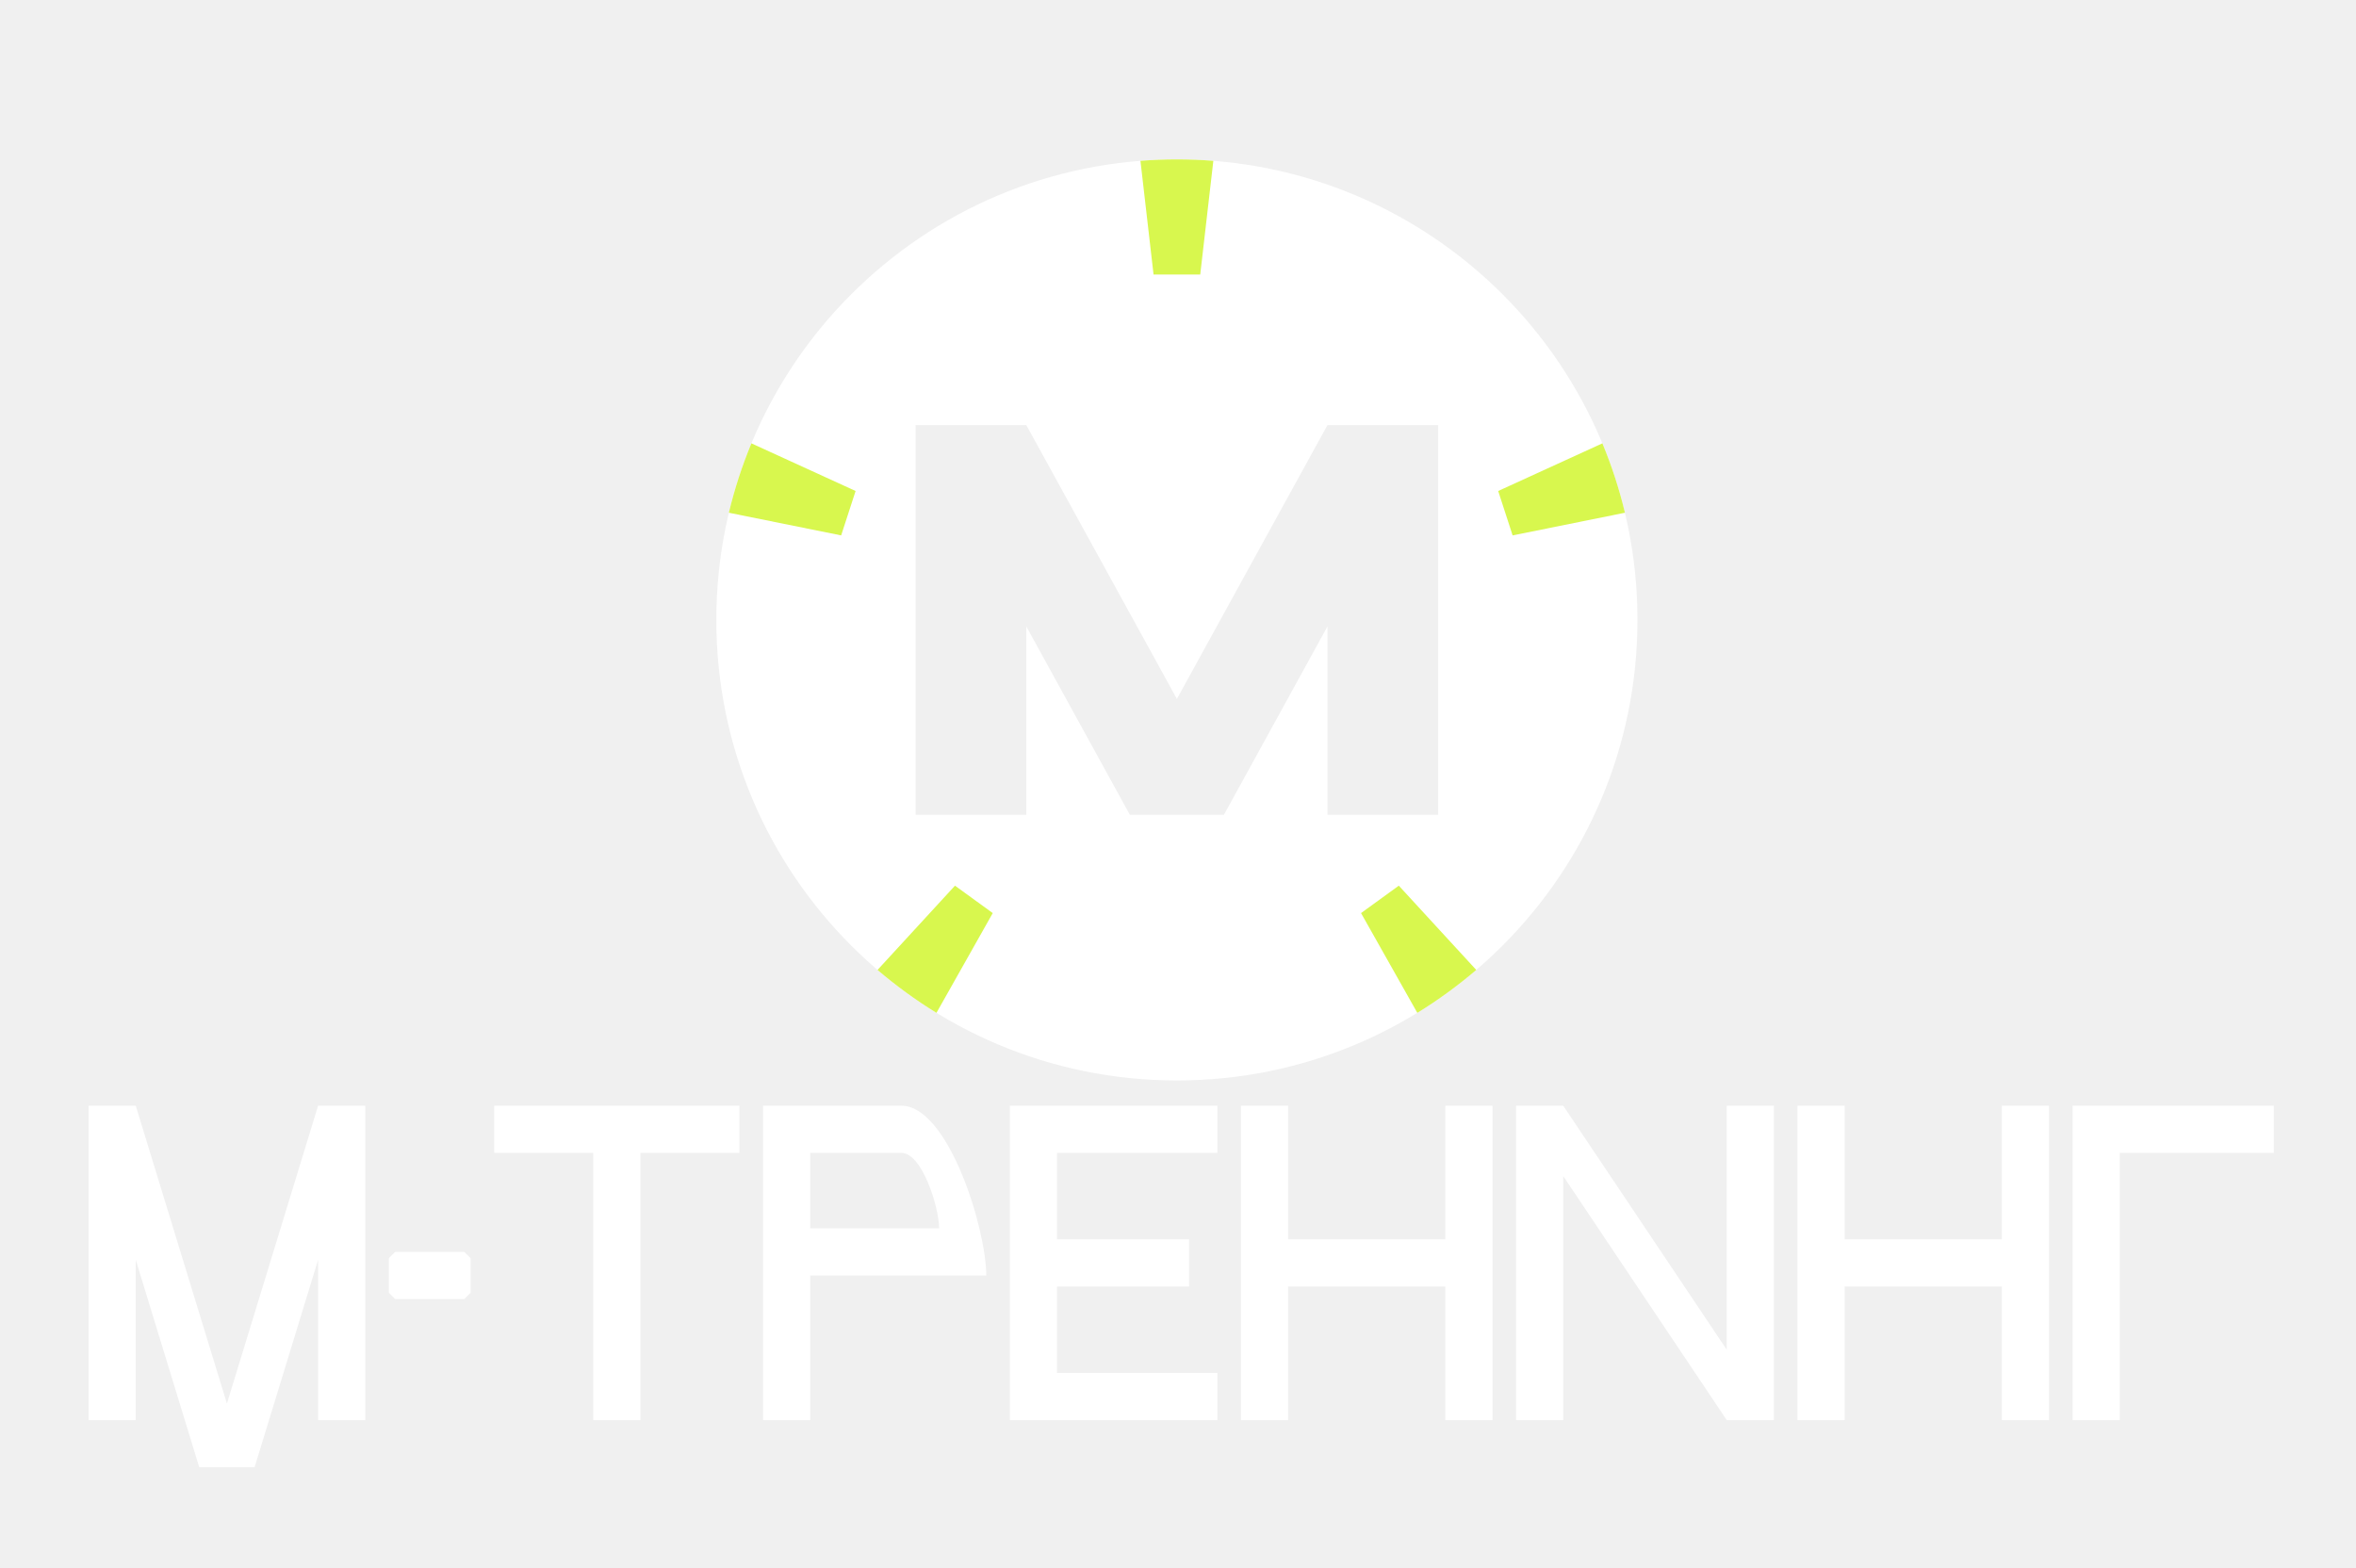
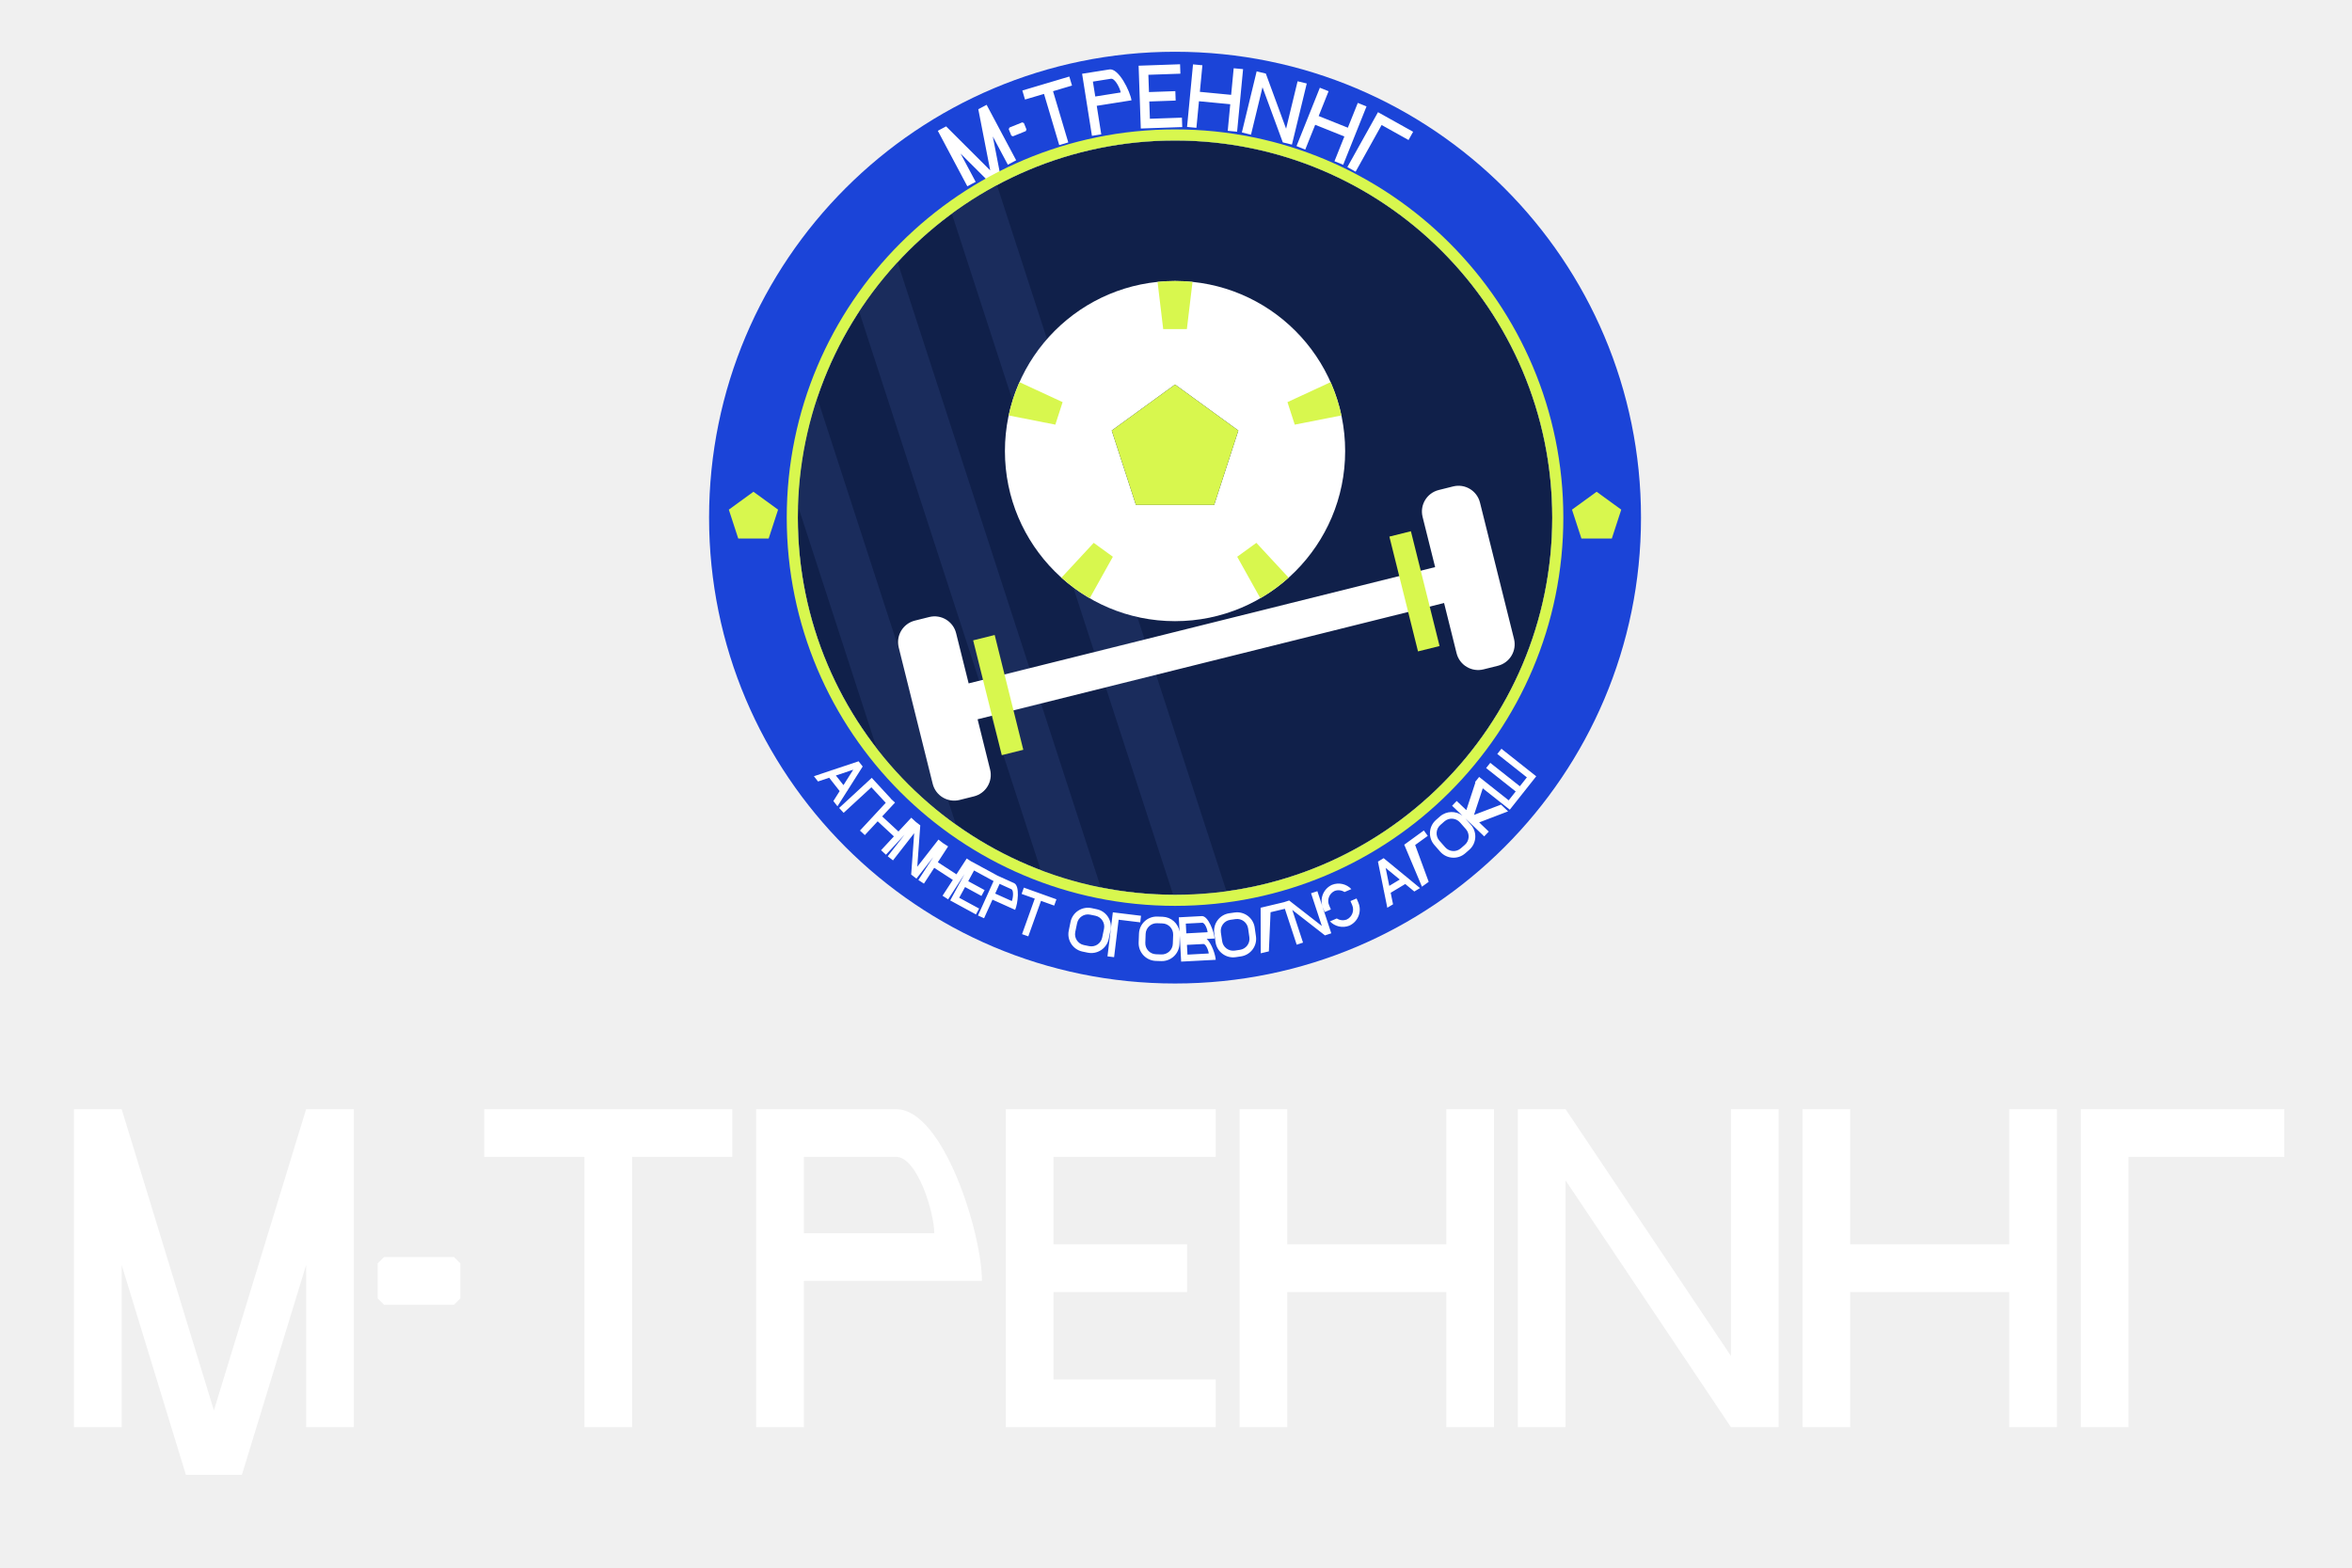
- <svg xmlns="http://www.w3.org/2000/svg" viewBox="0 0 532 354" role="img" aria-labelledby="t">
-   <g transform="translate(137.75 12)">
-     <path fill="#FFFFFF" d="M128 24C185.44 24 232 70.56 232 128C232 185.44 185.44 232 128 232C70.56 232 24 185.44 24 128C24 70.56 70.56 24 128 24ZM69 84V172H94V129.47L117.38 172H138.62L162 129.47V172H187V84H162L128 145.84L94 84Z" />
-     <path fill="#D8F74E" d="M55.45 98.88 52.19 108.91 26.83 103.79C28.12 98.39 29.83 93.16 31.92 88.12ZM203.81 108.91 200.55 98.88 224.08 88.12C226.17 93.16 227.88 98.39 229.17 103.79ZM169.58 194.2 178.11 188.01 195.6 207.04C191.43 210.6 186.98 213.85 182.29 216.73ZM77.89 188.01 86.42 194.2 73.71 216.73C69.02 213.85 64.57 210.6 60.4 207.04ZM133.27 50H122.73L119.77 24.32C122.48 24.11 125.23 24 128 24C130.77 24 133.52 24.11 136.23 24.32Z" />
+ <svg xmlns="http://www.w3.org/2000/svg" viewBox="0 0 636 424" role="img" aria-labelledby="t">
+   <g transform="translate(189.74 12)">
+     <path fill="#1B44D8" d="M128 2C197.59 2 254 58.41 254 128C254 197.59 197.59 254 128 254C58.41 254 2 197.59 2 128C2 58.41 58.41 2 128 2ZM128 26C71.67 26 26 71.67 26 128C26 184.33 71.67 230 128 230C184.33 230 230 184.33 230 128C230 71.67 184.33 26 128 26Z" />
+     <path fill="#FFFFFF" d="M72.93 220.99 79.89 224.77 79.89 224.78 84.47 226.85C86.1 227.58 85.49 232.45 84.76 234.08L78.63 231.32L76.36 236.35L74.72 235.61L78.93 226.3L73.65 223.43L72.08 226.33L76.51 228.74L75.65 230.32L71.22 227.91L69.64 230.81L75.02 233.73L74.16 235.32L67.2 231.53L71.07 224.42L66.64 231.24L65.13 230.26L67.91 225.98L62.88 222.71L60.1 226.99L58.59 226.01L62.61 219.82L58.07 225.64L56.65 224.53L57.46 213.35L51.73 220.7L50.31 219.59L54.85 213.77L49.83 219.17L48.51 217.95L51.98 214.21L47.59 210.13L44.12 213.86L42.8 212.64L49.77 205.13L45.89 200.93L38.39 207.84L37.17 206.52L45.99 198.38L51.2 204.03L51.18 204.05L52.28 205.07L48.81 208.81L53.21 212.89L56.68 209.16L57.9 210.29L59.11 211.23L58.3 222.42L64.03 215.07L65.24 216.02L66.64 216.92L63.86 221.2L68.89 224.47L71.67 220.19L72.92 221.01ZM209.11 199.54 209.35 199.23 209.38 199.16 209.4 199.18 210.23 198.13 218.22 204.46 220.12 202.06 212.12 195.73 213.24 194.32 221.24 200.65 223.14 198.25 215.14 191.92 216.26 190.51 225.67 197.96 218.52 206.99 211.21 201.21 208.85 208.4 216.15 205.62 218.06 207.44 210.24 210.43 212.84 212.91 211.6 214.21 206.51 209.35 208.01 211.07C209.75 213.06 209.55 216.1 207.56 217.84L206.47 218.79C204.48 220.54 201.44 220.33 199.7 218.34L198.12 216.53C196.37 214.54 196.57 211.5 198.57 209.76L199.65 208.81C201.4 207.29 203.93 207.25 205.71 208.59L202.92 205.93L204.16 204.63L206.77 207.11L209.22 199.63ZM129.02 236.1 135.25 235.77C136.97 235.68 138.61 240.11 138.7 241.83L136.56 241.95C137.87 243.09 138.93 246.21 139 247.59L129.65 248.08L129.28 241.05L129.2 243.33C129.1 245.98 126.87 248.04 124.22 247.94L122.78 247.89C120.13 247.79 118.07 245.56 118.16 242.91L118.25 240.51C118.35 237.86 120.58 235.8 123.23 235.9L124.67 235.95C126.98 236.04 128.85 237.75 129.22 239.95ZM63.85 23.37 66.1 22.18 78.02 34.08 74.8 17.54 77.05 16.35 85.04 31.35 82.79 32.55 78.72 24.9 80.96 36.42 78.31 37.82 70.01 29.53 74.09 37.18 71.83 38.38ZM150.07 7.3 152.55 7.9 158.03 22.81 161.14 9.98 163.62 10.58 159.61 27.11 157.14 26.51 151.65 11.6 148.54 24.43 146.07 23.82ZM102.87 7.95 110.26 6.78C112.76 6.39 115.83 12.63 116.23 15.13L106.83 16.62L108.05 24.34L105.53 24.74ZM142.68 235 144.1 234.8C146.73 234.42 149.16 236.24 149.54 238.86L149.88 241.24C150.26 243.86 148.44 246.29 145.81 246.67L144.39 246.88C141.77 247.26 139.33 245.43 138.95 242.81L138.61 240.44C138.23 237.81 140.05 235.38 142.68 235ZM105.42 233.61 106.83 233.91C109.42 234.44 111.09 236.98 110.55 239.58L110.07 241.93C109.53 244.53 106.99 246.19 104.39 245.66L102.98 245.37C100.39 244.83 98.72 242.29 99.26 239.69L99.74 237.34C100.28 234.75 102.82 233.08 105.42 233.61ZM167.16 11.73 169.52 12.67 166.84 19.38 174.73 22.54 177.42 15.83 179.78 16.78 173.47 32.56 171.11 31.61 173.79 24.91 165.9 21.75 163.21 28.46 160.85 27.51ZM132.86 5.41 135.4 5.65 134.71 12.84 143.17 13.65 143.86 6.46 146.4 6.7 144.78 23.62 142.25 23.38 142.93 16.19 134.47 15.38 133.78 22.57 131.25 22.33ZM118.15 5.77 129.36 5.38 129.45 7.93 120.79 8.23 120.95 12.9 128.08 12.65 128.17 15.2 121.04 15.45 121.2 20.12 129.86 19.82 129.95 22.37 118.74 22.76ZM151.18 245.83 151.14 233.51 157.44 232.01 158.86 231.55 167.7 238.44 164.78 229.59 166.49 229.03 170.25 240.42 168.54 240.99 159.7 234.1 162.61 242.94 160.9 243.51 157.7 233.8 153.83 234.72 153.37 245.31ZM86.71 12.48 99.41 8.7 100.14 11.14 95.01 12.67 99.13 26.52 96.69 27.25 92.57 13.4 87.43 14.92ZM182.88 18.34 192.38 23.64 191.14 25.87 183.86 21.81 176.83 34.44 174.6 33.19ZM185.4 233.51 184.42 228.67 184.34 228.54 184.39 228.51 182.87 221.03 184.41 220.1 190.31 224.95 190.36 224.93 190.44 225.05 194.25 228.19 192.7 229.12 190.25 227.09 186.31 229.46 186.95 232.58ZM30.35 197.94 35.03 196.37 35.15 196.28 35.18 196.32 42.43 193.9 43.54 195.31 39.45 201.76 39.48 201.81 39.36 201.9 36.72 206.07 35.61 204.65 37.31 201.96 34.48 198.35 31.46 199.36ZM105.05 235.38C103.43 235.04 101.84 236.08 101.51 237.71L101.02 240.06C100.68 241.68 101.73 243.27 103.35 243.6L104.76 243.89C106.38 244.23 107.97 243.19 108.3 241.56L108.79 239.21C109.13 237.59 108.08 236 106.46 235.67ZM142.94 236.78C141.3 237.02 140.16 238.54 140.39 240.18L140.74 242.55C140.97 244.19 142.49 245.33 144.13 245.1L145.56 244.89C147.2 244.65 148.34 243.13 148.1 241.49L147.76 239.12C147.52 237.48 146 236.34 144.36 236.58ZM123.16 237.7C121.51 237.63 120.12 238.93 120.05 240.58L119.96 242.98C119.9 244.64 121.19 246.03 122.85 246.09L124.29 246.14C125.94 246.21 127.34 244.91 127.4 243.26L127.49 240.86C127.55 239.2 126.26 237.81 124.6 237.75ZM199.76 211.11C198.51 212.2 198.38 214.1 199.47 215.35L201.05 217.15C202.14 218.4 204.04 218.53 205.29 217.43L206.37 216.49C207.62 215.4 207.74 213.5 206.65 212.25L205.07 210.45C203.98 209.2 202.09 209.07 200.84 210.16ZM194.77 227.82 189.98 216.46 195.28 212.61 196.34 214.07 192.93 216.54 196.59 226.5ZM87.12 228.07 95.93 231.23 95.32 232.93 91.76 231.65 88.32 241.25 86.63 240.65 90.07 231.04 86.51 229.77ZM111.18 234.75 118.8 235.68 118.59 237.46 112.75 236.75 111.52 246.88 109.73 246.66ZM105.79 10.07 106.43 14.1 113.31 13.01C113.14 11.9 111.77 9.12 110.66 9.3ZM175.14 238.35C173.28 239.09 171.21 238.58 169.89 237.2L171.74 236.41C172.52 236.91 173.52 237.05 174.44 236.69C175.88 236.01 176.54 234.29 175.91 232.81L175.44 231.7L177.09 231L177.56 232.1C178.59 234.5 177.51 237.27 175.14 238.35C175.18 238.34 175.22 238.32 175.25 238.3L175.04 238.4C175.07 238.38 175.11 238.37 175.14 238.35ZM171.14 228.97C169.69 229.66 169.03 231.38 169.67 232.86L170.14 233.97L168.48 234.67L168.01 233.57C166.99 231.17 168.07 228.4 170.43 227.32C170.39 227.33 170.36 227.35 170.32 227.36L170.54 227.27C170.5 227.28 170.47 227.3 170.43 227.32C172.3 226.57 174.37 227.08 175.68 228.47L173.83 229.26C173.05 228.76 172.06 228.62 171.14 228.97ZM131.22 243.55 131.36 246.19 137.11 245.88C137.07 245.16 136.38 243.28 135.65 243.32ZM130.91 237.8 131.05 240.44 136.8 240.13C136.77 239.4 136.08 237.53 135.35 237.57ZM80.56 227.05 79.37 229.68 83.86 231.7C84.19 230.98 84.46 228.81 83.73 228.49ZM83.03 22.94 83.22 22.5 86.68 21.1 87.13 21.28 87.83 23.02 87.64 23.46 84.18 24.86 83.73 24.68ZM36.29 197.74 38.34 200.35 40.99 196.17ZM185.93 227.59 188.77 225.88 184.95 222.74ZM174.44 236.69C174.4 236.71 174.36 236.73 174.33 236.74L174.55 236.65C174.51 236.66 174.47 236.68 174.44 236.69ZM171.14 228.97C171.17 228.96 171.21 228.94 171.25 228.92L171.03 229.02C171.06 229 171.1 228.99 171.14 228.97Z" />
+     <path fill="#D8F74E" d="M14 121 20.66 125.84 18.11 133.66H9.89L7.34 125.84ZM242 121 248.66 125.84 246.11 133.66H237.89L235.34 125.84Z" />
+     <path fill="#10204A" d="M128 26C184.33 26 230 71.67 230 128C230 184.33 184.33 230 128 230C71.67 230 26 184.33 26 128C26 71.67 71.67 26 128 26Z" />
+     <path fill="#1A2C5C" d="M127.49 230 67.64 45.77C71.51 42.92 75.59 40.34 79.85 38.06L141.91 229.06C137.36 229.68 132.72 230 128 230C127.83 230 127.66 230 127.49 230ZM42.58 72.23C45.68 67.5 49.16 63.04 52.97 58.9L107.93 228.03C102.34 226.91 96.91 225.34 91.69 223.35L42.58 72.23ZM26.05 124.88C26.35 114.67 28.16 104.84 31.25 95.6L68.76 211.05C60.66 205.26 53.45 198.32 47.35 190.46L26.05 124.88Z" />
+     <path fill="#D8F74E" d="M128 23C185.99 23 233 70.01 233 128C233 185.99 185.99 233 128 233C70.01 233 23 185.99 23 128C23 70.01 70.01 23 128 23ZM128 26C71.67 26 26 71.67 26 128C26 184.33 71.67 230 128 230C184.33 230 230 184.33 230 128C230 71.67 184.33 26 128 26Z" />
+     <path fill="#FFFFFF" d="M72.19 172.83 198.33 141.38 194.94 127.8C194.14 124.58 196.09 121.33 199.31 120.53L203.19 119.56C206.41 118.76 209.66 120.71 210.46 123.93L219.66 160.8C220.46 164.02 218.5 167.27 215.29 168.07L211.41 169.04C208.19 169.84 204.93 167.89 204.13 164.67L200.75 151.09L74.61 182.54L77.99 196.12C78.8 199.34 76.84 202.59 73.62 203.39L69.74 204.36C66.53 205.16 63.27 203.21 62.47 199.99L53.28 163.12C52.48 159.91 54.43 156.65 57.65 155.85L61.53 154.88C64.74 154.08 68 156.03 68.8 159.25Z" />
+     <path fill="#D8F74E" d="M73.41 161.19 79.23 159.74 86.97 190.79 81.15 192.24ZM185.96 133.13 191.78 131.68 199.53 162.73 193.7 164.18Z" />
+     <path fill="#FFFFFF" d="M128 64C153.41 64 174 84.59 174 110C174 135.41 153.41 156 128 156C102.59 156 82 135.41 82 110C82 84.59 102.59 64 128 64ZM128 92 110.88 104.44 117.42 124.56H138.58L145.12 104.44Z" />
+     <path fill="#D8F74E" d="M128 92 145.12 104.44 138.58 124.56H117.42L110.88 104.44ZM160.37 102.85 158.4 96.76 170.07 91.36C171.33 94.22 172.32 97.23 172.99 100.36ZM97.6 96.76 95.63 102.85 83.01 100.36C83.68 97.23 84.67 94.22 85.93 91.36ZM144.81 138.58 149.99 134.82 158.72 144.24C156.38 146.34 153.81 148.21 151.07 149.8ZM106.01 134.82 111.19 138.58 104.93 149.8C102.19 148.21 99.62 146.34 97.28 144.24ZM131.2 77H124.8L123.27 64.24C124.82 64.08 126.4 64 128 64C129.6 64 131.18 64.08 132.73 64.24Z" />
  </g>
-   <g transform="translate(20 249.7) scale(0.71)">
+   <g transform="translate(20 299.99) scale(0.86)">
    <path fill="#FFFFFF" d="M0 0H15L44 94.74L73 0H88V100H73V49.01L52.8 115H35.2L15 49.01V100H0ZM454 0H469L521 77.61V0H536V100H521L469 22.39V100H454ZM214.5 0H258.5C273.41 0 285.5 39.09 285.5 54H229.5V100H214.5ZM366.5 0H381.5V42.5H431.5V0H446.5V100H431.5V57.5H381.5V100H366.5ZM543.5 0H558.5V42.5H608.5V0H623.5V100H608.5V57.5H558.5V100H543.5ZM293 0H359V15H308V42.5H350V57.5H308V85H359V100H293ZM129 0H207V15H175.5V100H160.5V15H129ZM631 0H695V15H646V100H631ZM229.5 15V39H270.5C270.5 32.37 265.13 15 258.5 15ZM95.5 48.5 97.5 46.5H119.5L121.5 48.5V59.5L119.5 61.5H97.5L95.5 59.5Z" />
  </g>
</svg>
